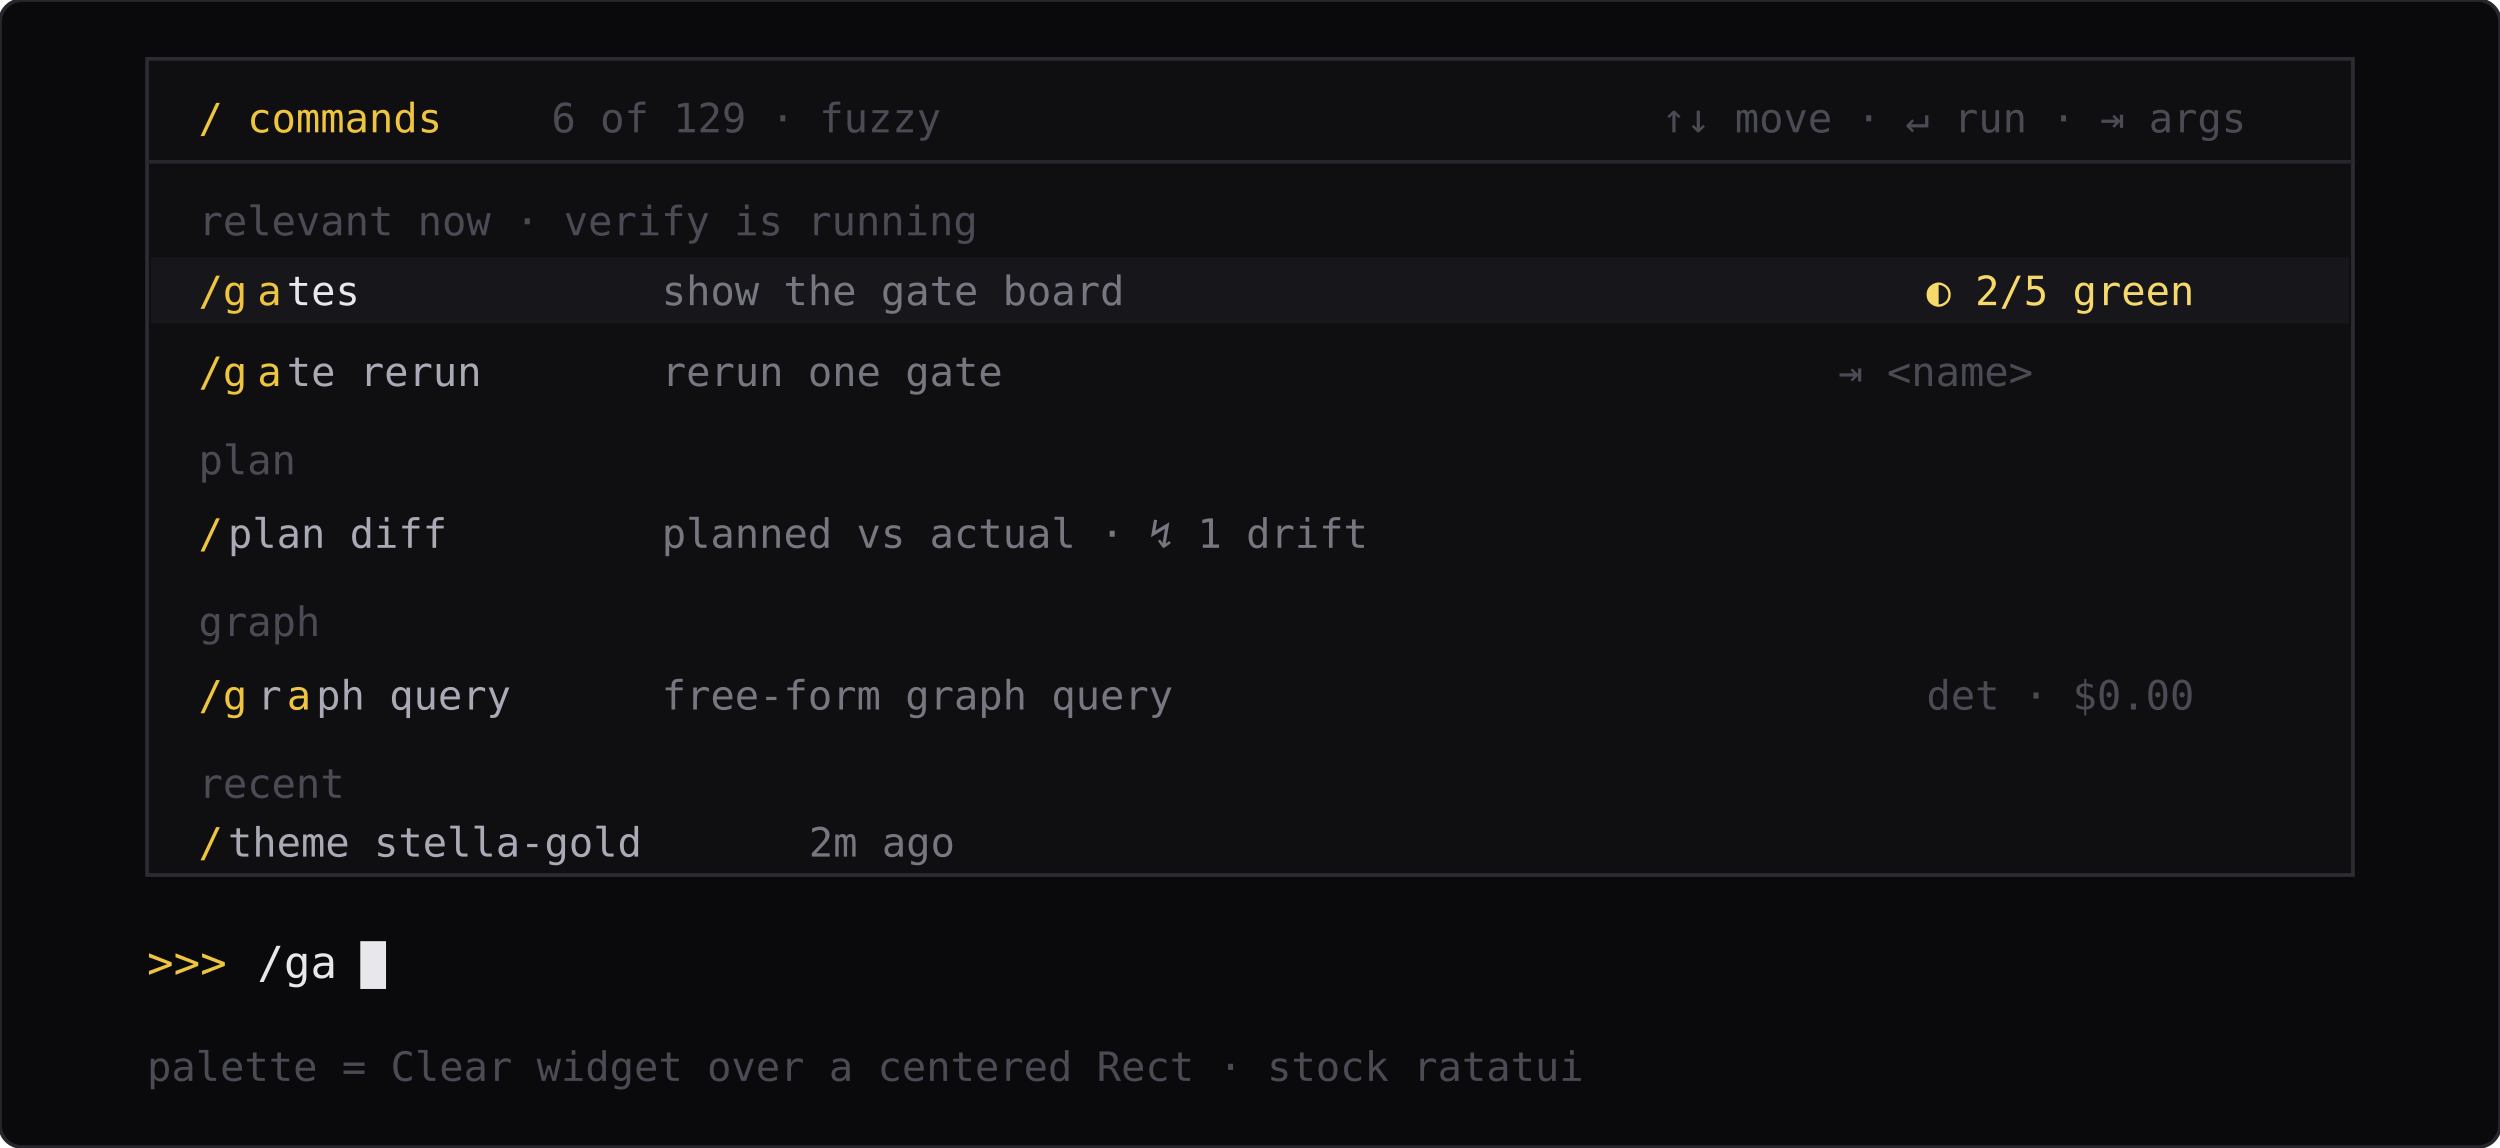
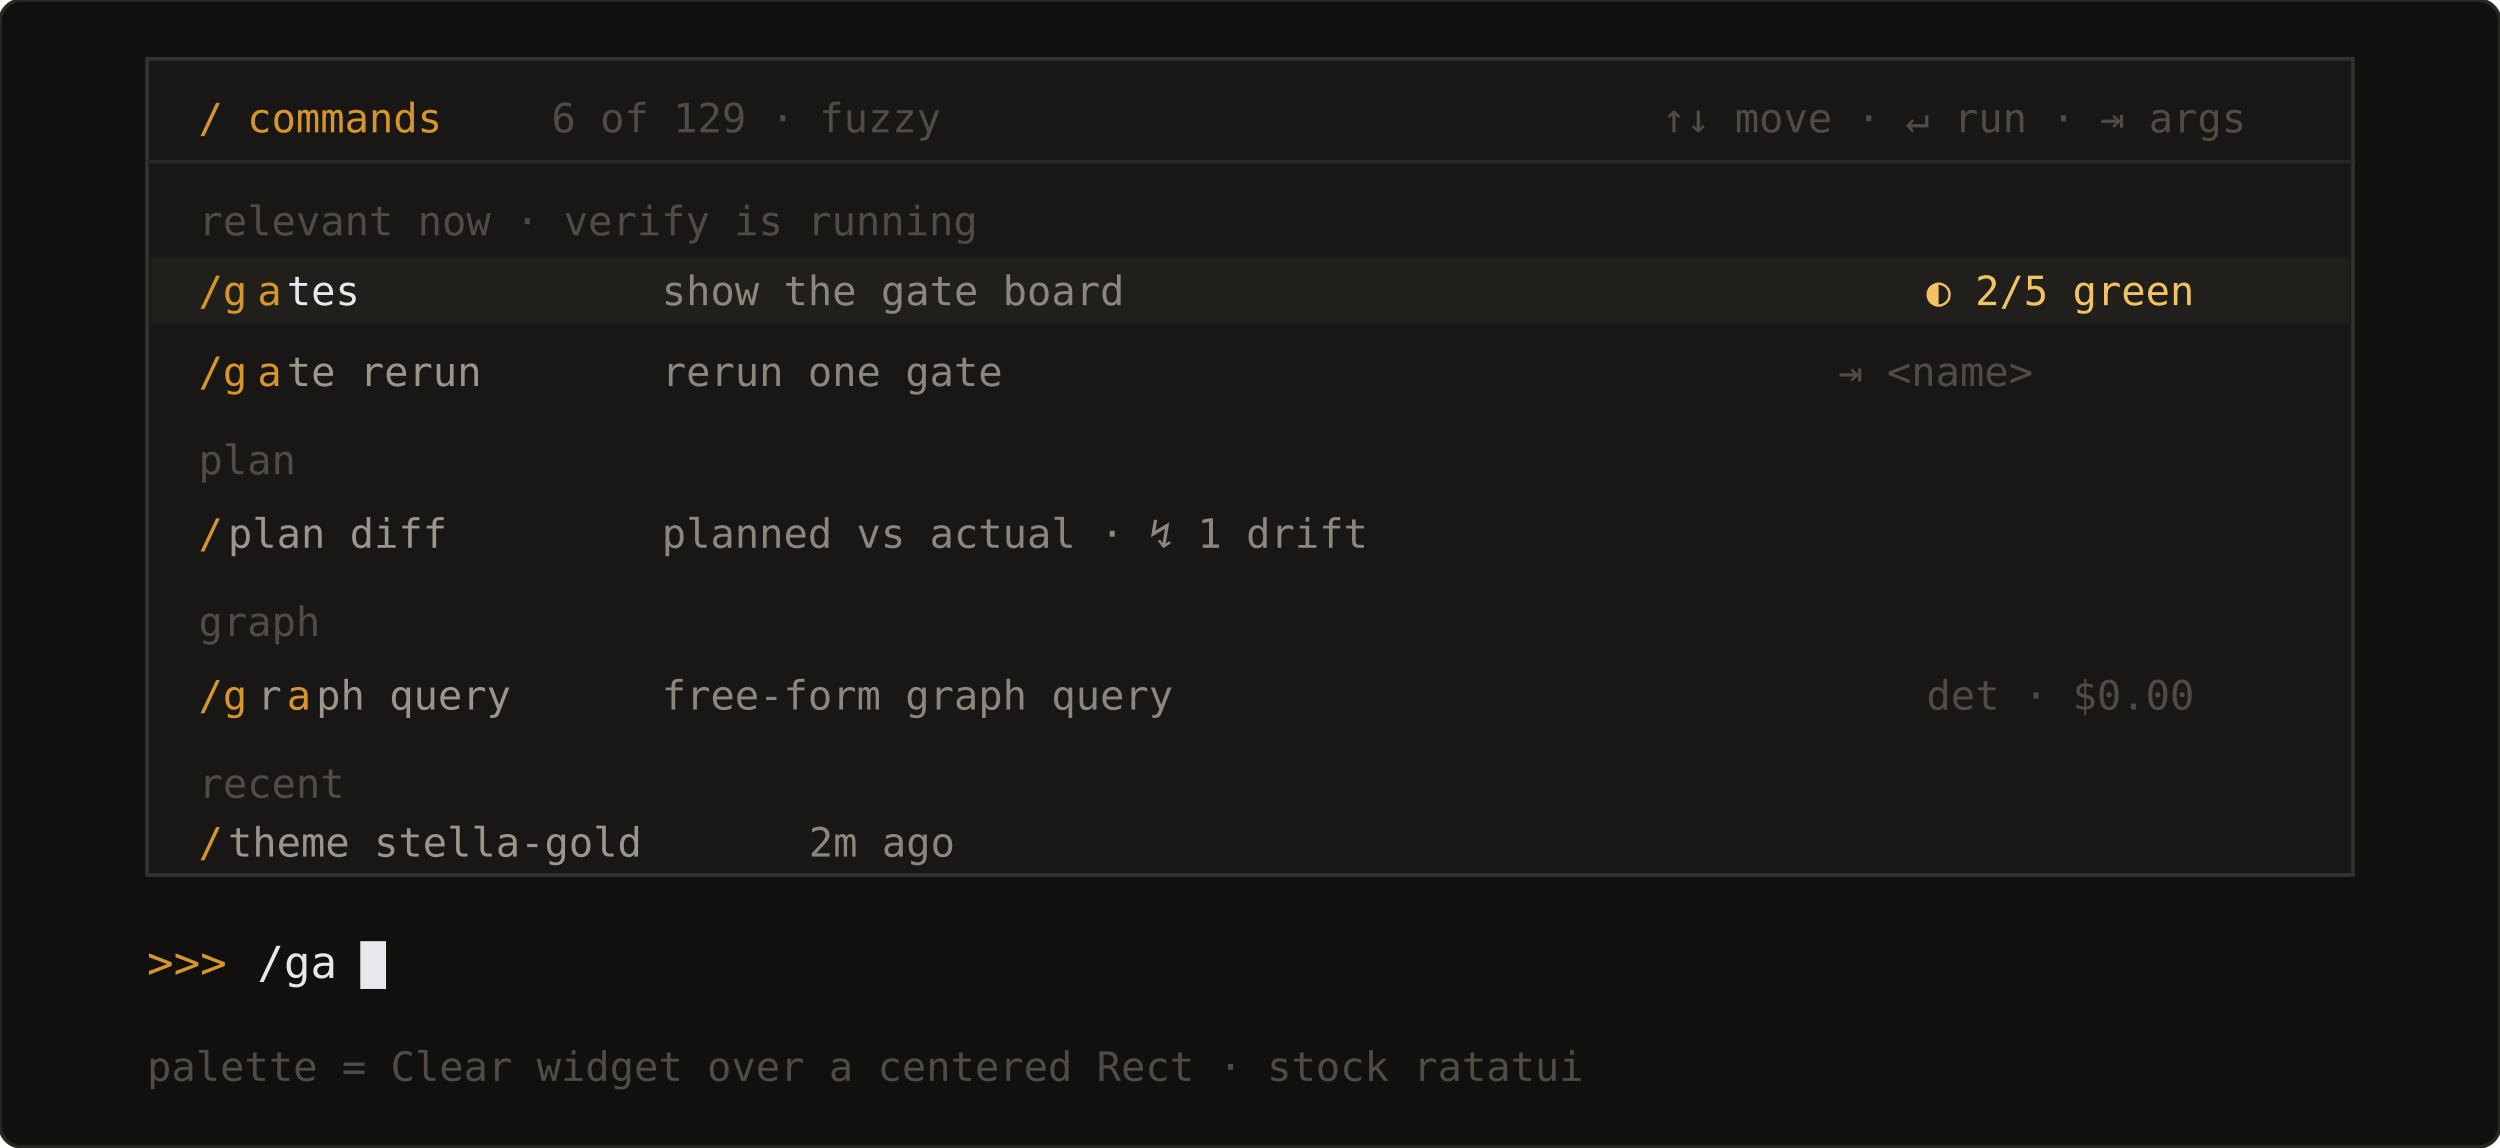
<svg xmlns="http://www.w3.org/2000/svg" viewBox="0 0 680 312" width="680" height="312" font-family="DejaVu Sans Mono, JetBrains Mono, monospace">
-   <rect x="0" y="0" width="680" height="312" rx="6" fill="#0A0A0C" stroke="#26262C" stroke-width="1" />
-   <rect x="40" y="16" width="600" height="222" fill="#0F0F12" stroke="#2C2C33" stroke-width="1" />
-   <text x="54" y="36" font-size="11" fill="#EFC53F">/ commands</text>
-   <text x="150" y="36" font-size="11" fill="#4B4B56">6 of 129 · fuzzy</text>
-   <text x="452" y="36" font-size="11" fill="#4B4B56">↑↓ move · ↵ run · ⇥ args</text>
-   <line x1="40" y1="44" x2="640" y2="44" stroke="#26262C" stroke-width="1" />
-   <text x="54" y="64" font-size="11" fill="#4B4B56">relevant now · verify is running</text>
-   <rect x="41" y="70" width="598" height="18" fill="#17171B" />
-   <text x="54" y="83" font-size="11" fill="#EFC53F">/g</text>
-   <text x="70" y="83" font-size="11" fill="#EFC53F">a</text>
+   <rect x="0" y="0" width="680" height="312" rx="6" fill="#10100F" stroke="#292722" stroke-width="1" />
+   <rect x="40" y="16" width="600" height="222" fill="#181715" stroke="#34322D" stroke-width="1" />
+   <text x="54" y="36" font-size="11" fill="#D6962C">/ commands</text>
+   <text x="150" y="36" font-size="11" fill="#504C44">6 of 129 · fuzzy</text>
+   <text x="452" y="36" font-size="11" fill="#504C44">↑↓ move · ↵ run · ⇥ args</text>
+   <line x1="40" y1="44" x2="640" y2="44" stroke="#292722" stroke-width="1" />
+   <text x="54" y="64" font-size="11" fill="#504C44">relevant now · verify is running</text>
+   <rect x="41" y="70" width="598" height="18" fill="#201F1C" />
+   <text x="54" y="83" font-size="11" fill="#D6962C">/g</text>
+   <text x="70" y="83" font-size="11" fill="#D6962C">a</text>
  <text x="78" y="83" font-size="11" fill="#E8E8EC">tes</text>
-   <text x="180" y="83" font-size="11" fill="#777782">show the gate board</text>
-   <text x="524" y="83" font-size="11" fill="#F7D96B">◐ 2/5 green</text>
-   <text x="54" y="105" font-size="11" fill="#EFC53F">/g</text>
-   <text x="70" y="105" font-size="11" fill="#EFC53F">a</text>
-   <text x="78" y="105" font-size="11" fill="#A9AAB5">te rerun</text>
-   <text x="180" y="105" font-size="11" fill="#777782">rerun one gate</text>
-   <text x="500" y="105" font-size="11" fill="#4B4B56">⇥ &lt;name&gt;</text>
-   <text x="54" y="129" font-size="11" fill="#4B4B56">plan</text>
-   <text x="54" y="149" font-size="11" fill="#EFC53F">/</text>
-   <text x="62" y="149" font-size="11" fill="#A9AAB5">plan diff</text>
-   <text x="180" y="149" font-size="11" fill="#777782">planned vs actual · ↯ 1 drift</text>
-   <text x="54" y="173" font-size="11" fill="#4B4B56">graph</text>
-   <text x="54" y="193" font-size="11" fill="#EFC53F">/g</text>
-   <text x="70" y="193" font-size="11" fill="#A9AAB5">r</text>
-   <text x="78" y="193" font-size="11" fill="#EFC53F">a</text>
-   <text x="86" y="193" font-size="11" fill="#A9AAB5">ph query</text>
-   <text x="180" y="193" font-size="11" fill="#777782">free-form graph query</text>
-   <text x="524" y="193" font-size="11" fill="#4B4B56">det · $0.00</text>
-   <text x="54" y="217" font-size="11" fill="#4B4B56">recent</text>
-   <text x="54" y="233" font-size="11" fill="#EFC53F">/</text>
-   <text x="62" y="233" font-size="11" fill="#A9AAB5">theme stella-gold</text>
-   <text x="220" y="233" font-size="11" fill="#777782">2m ago</text>
-   <text x="40" y="266" font-size="12" fill="#EFC53F" font-weight="500">&gt;&gt;&gt;</text>
+   <text x="180" y="83" font-size="11" fill="#8C877C">show the gate board</text>
+   <text x="524" y="83" font-size="11" fill="#F1C364">◐ 2/5 green</text>
+   <text x="54" y="105" font-size="11" fill="#D6962C">/g</text>
+   <text x="70" y="105" font-size="11" fill="#D6962C">a</text>
+   <text x="78" y="105" font-size="11" fill="#9B958A">te rerun</text>
+   <text x="180" y="105" font-size="11" fill="#8C877C">rerun one gate</text>
+   <text x="500" y="105" font-size="11" fill="#504C44">⇥ &lt;name&gt;</text>
+   <text x="54" y="129" font-size="11" fill="#504C44">plan</text>
+   <text x="54" y="149" font-size="11" fill="#D6962C">/</text>
+   <text x="62" y="149" font-size="11" fill="#9B958A">plan diff</text>
+   <text x="180" y="149" font-size="11" fill="#8C877C">planned vs actual · ↯ 1 drift</text>
+   <text x="54" y="173" font-size="11" fill="#504C44">graph</text>
+   <text x="54" y="193" font-size="11" fill="#D6962C">/g</text>
+   <text x="70" y="193" font-size="11" fill="#9B958A">r</text>
+   <text x="78" y="193" font-size="11" fill="#D6962C">a</text>
+   <text x="86" y="193" font-size="11" fill="#9B958A">ph query</text>
+   <text x="180" y="193" font-size="11" fill="#8C877C">free-form graph query</text>
+   <text x="524" y="193" font-size="11" fill="#504C44">det · $0.00</text>
+   <text x="54" y="217" font-size="11" fill="#504C44">recent</text>
+   <text x="54" y="233" font-size="11" fill="#D6962C">/</text>
+   <text x="62" y="233" font-size="11" fill="#9B958A">theme stella-gold</text>
+   <text x="220" y="233" font-size="11" fill="#8C877C">2m ago</text>
+   <text x="40" y="266" font-size="12" fill="#D6962C" font-weight="500">&gt;&gt;&gt;</text>
  <text x="70" y="266" font-size="12" fill="#E8E8EC">/ga</text>
  <rect x="98" y="256" width="7" height="13" fill="#E8E8EC" />
-   <text x="40" y="294" font-size="11" fill="#4B4B56">palette = Clear widget over a centered Rect · stock ratatui</text>
+   <text x="40" y="294" font-size="11" fill="#504C44">palette = Clear widget over a centered Rect · stock ratatui</text>
</svg>
